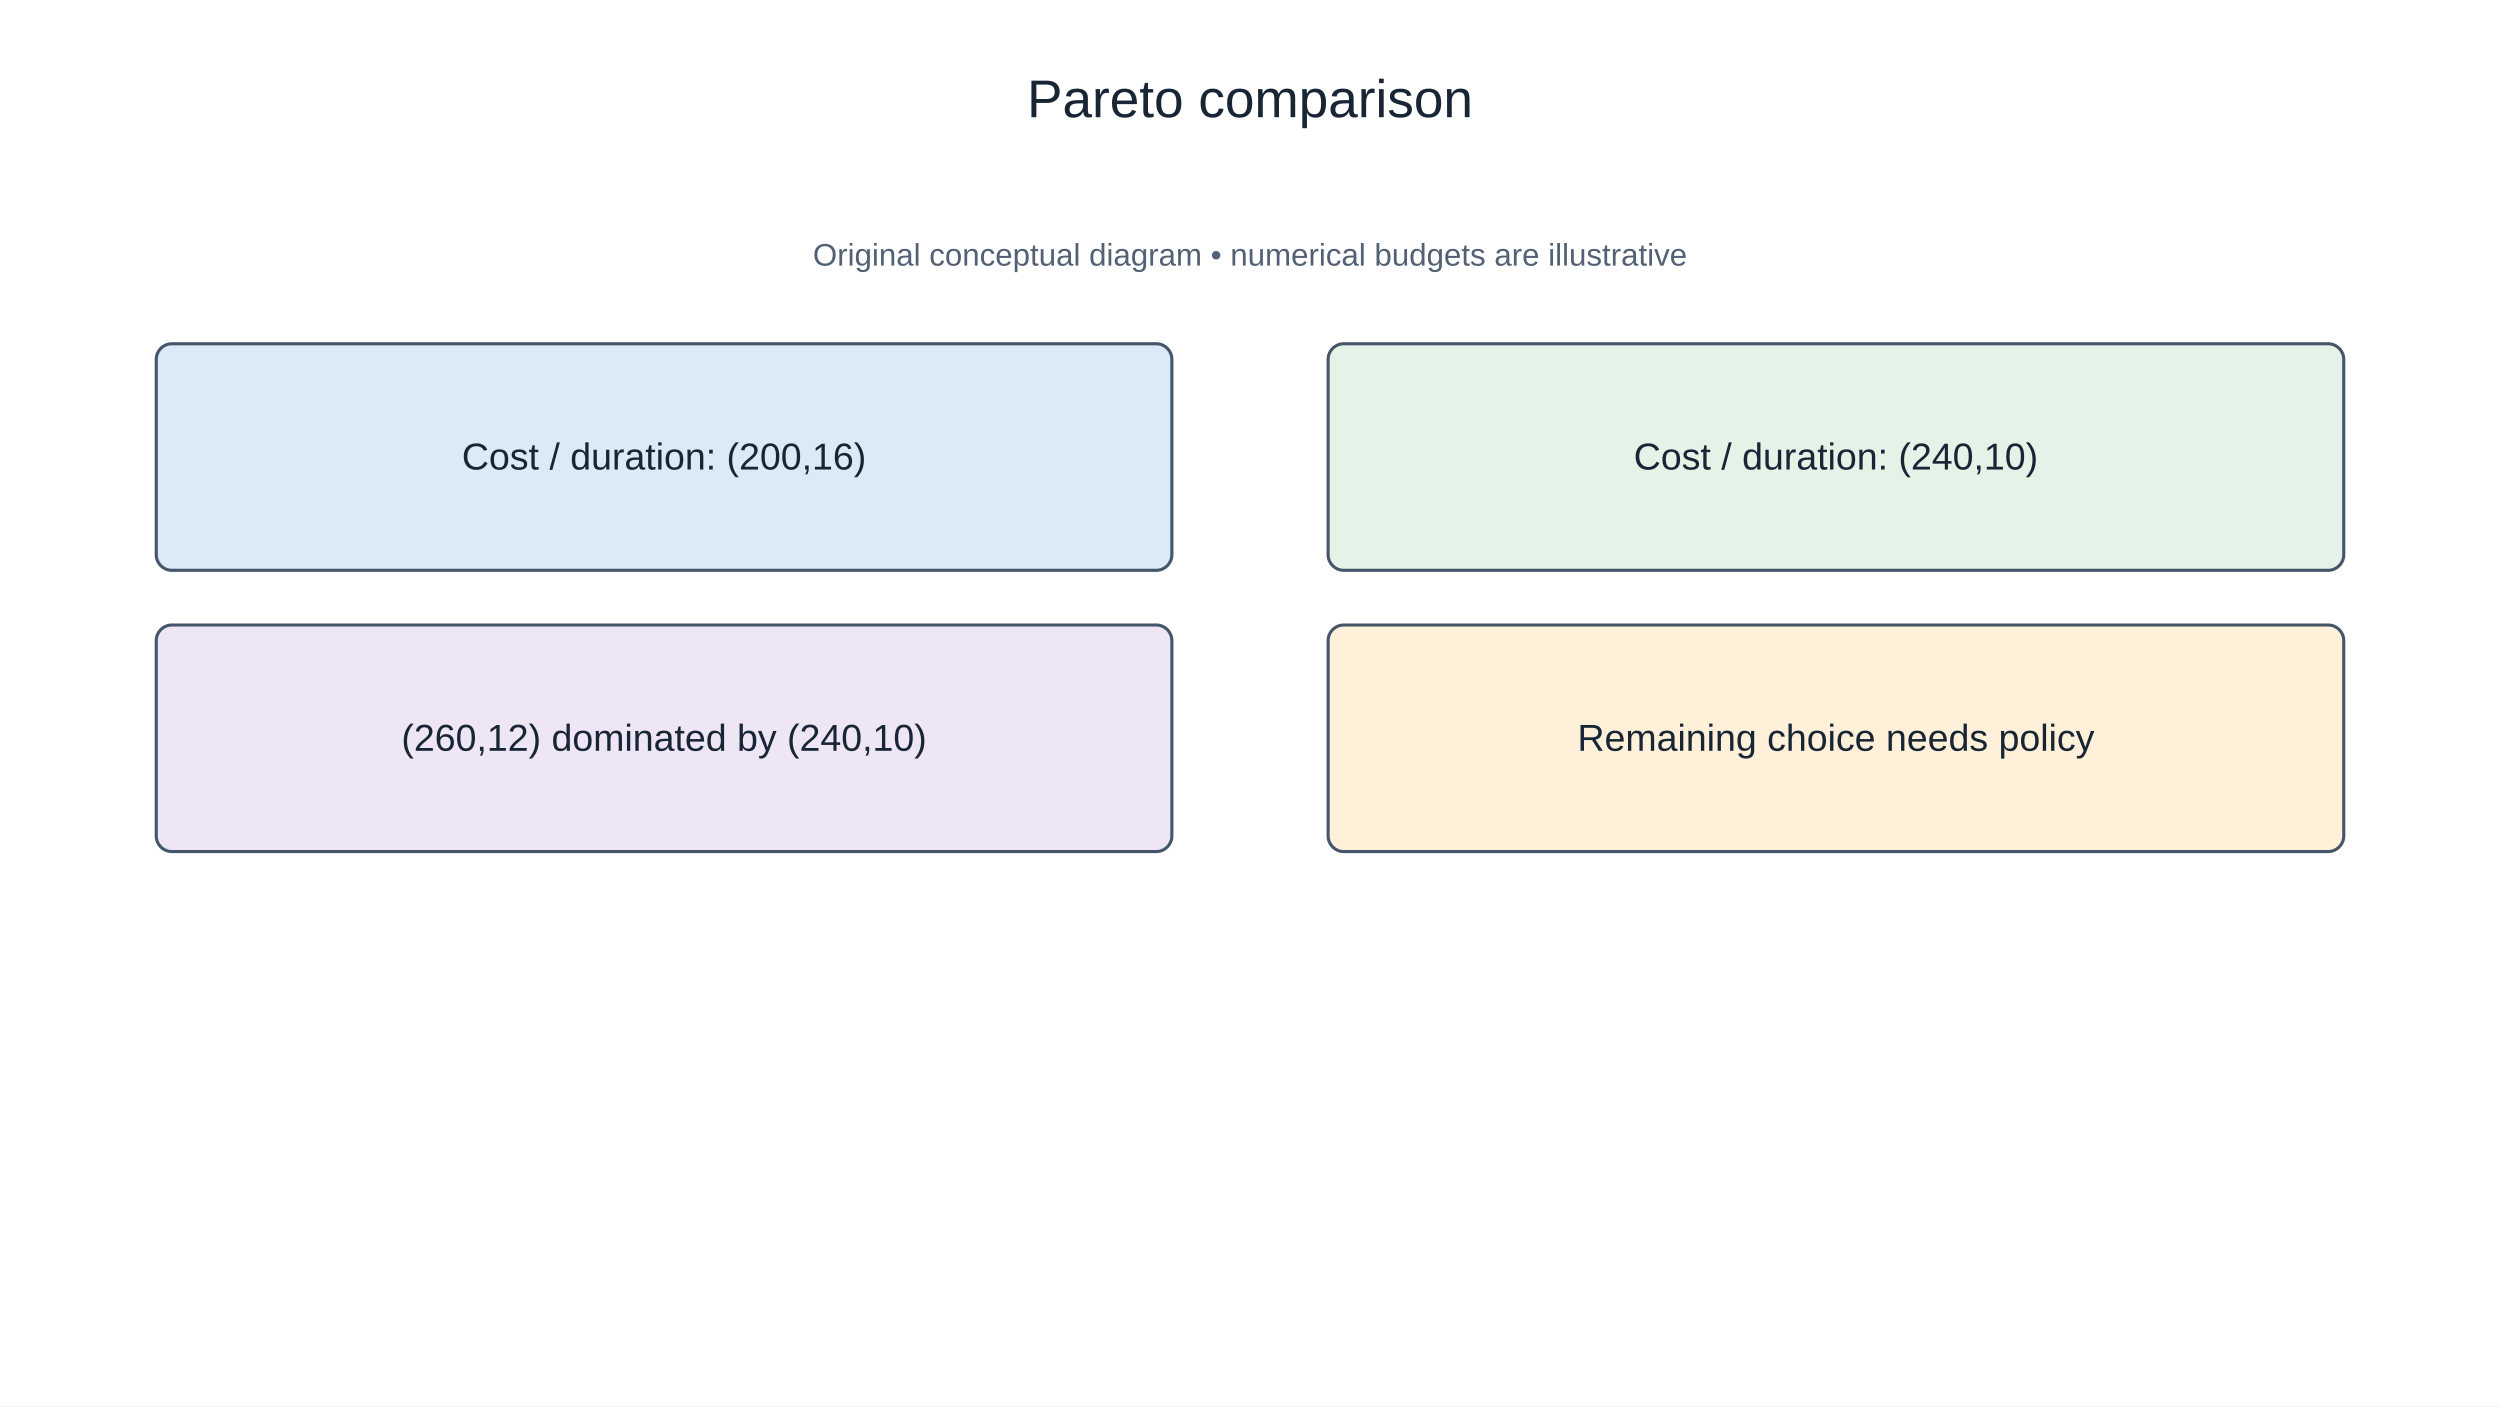
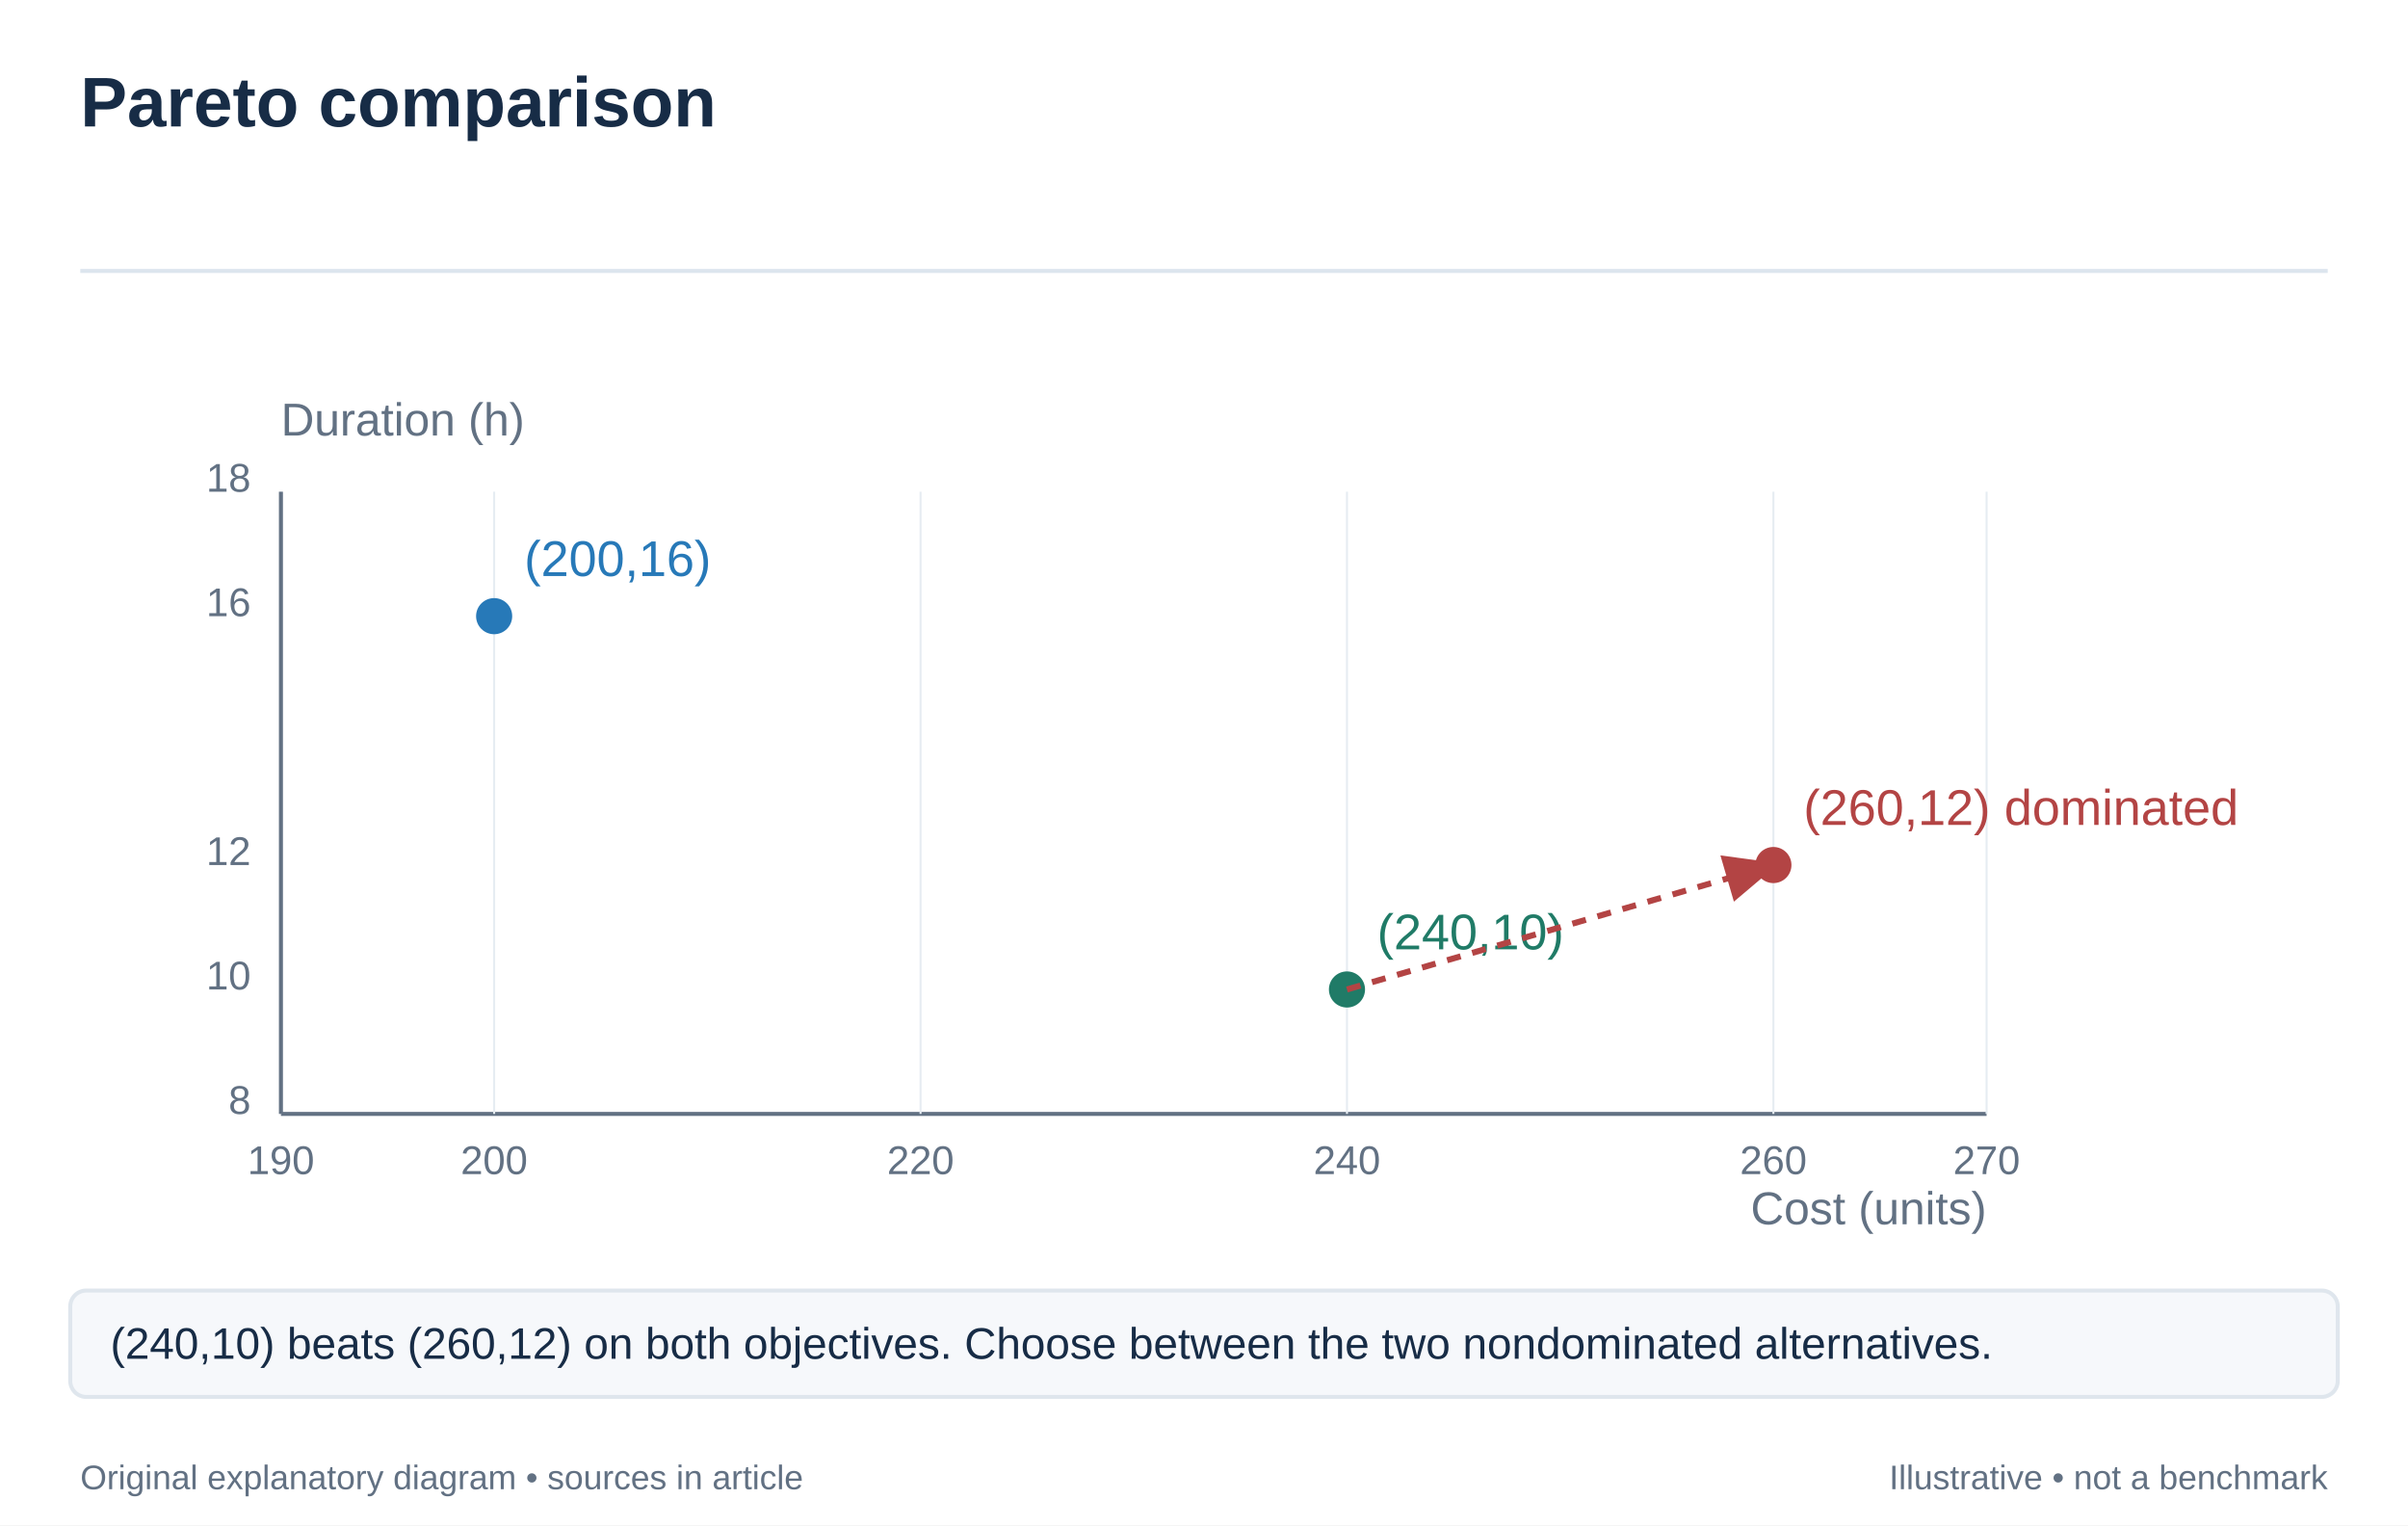
- <svg xmlns="http://www.w3.org/2000/svg" width="1600" height="900" viewBox="0 0 1600 900">
+ <svg xmlns="http://www.w3.org/2000/svg" width="1200" height="760" viewBox="0 0 1200 760">
  <defs>
-     <marker id="a" markerWidth="10" markerHeight="10" refX="8" refY="3" orient="auto">
-       <path d="M0,0 L0,6 L9,3 z" fill="#46566a" />
+     <marker id="a" markerWidth="9" markerHeight="9" refX="8" refY="4" orient="auto-start-reverse">
+       <path d="M0,0 L0,8 L9,4 Z" fill="context-stroke" />
+     </marker>
+     <marker id="a2779b8" markerWidth="9" markerHeight="9" refX="8" refY="4" orient="auto-start-reverse">
+       <path d="M0,0 L0,8 L9,4 Z" fill="#2779b8" />
+     </marker>
+     <marker id="a207b67" markerWidth="9" markerHeight="9" refX="8" refY="4" orient="auto-start-reverse">
+       <path d="M0,0 L0,8 L9,4 Z" fill="#207b67" />
+     </marker>
+     <marker id="a7750a3" markerWidth="9" markerHeight="9" refX="8" refY="4" orient="auto-start-reverse">
+       <path d="M0,0 L0,8 L9,4 Z" fill="#7750a3" />
+     </marker>
+     <marker id="ab16e17" markerWidth="9" markerHeight="9" refX="8" refY="4" orient="auto-start-reverse">
+       <path d="M0,0 L0,8 L9,4 Z" fill="#b16e17" />
+     </marker>
+     <marker id="ab34444" markerWidth="9" markerHeight="9" refX="8" refY="4" orient="auto-start-reverse">
+       <path d="M0,0 L0,8 L9,4 Z" fill="#b34444" />
+     </marker>
+     <marker id="a627183" markerWidth="9" markerHeight="9" refX="8" refY="4" orient="auto-start-reverse">
+       <path d="M0,0 L0,8 L9,4 Z" fill="#627183" />
    </marker>
  </defs>
-   <rect width="1600" height="900" fill="white" />
+   <rect width="1200" height="760" fill="white" />
  <g font-family="Arial, sans-serif">
-     <text x="800" y="75" font-size="34" text-anchor="middle" fill="#182535">Pareto comparison</text>
-     <text x="800" y="170" font-size="20" text-anchor="middle" fill="#536174">Original conceptual diagram • numerical budgets are illustrative</text>
-     <rect x="100" y="220" width="650" height="145" rx="10" fill="#dceaf8" stroke="#46566a" stroke-width="2" />
-     <text x="425.0" y="300.5" font-size="24" text-anchor="middle" fill="#182535">Cost / duration: (200,16)</text>
-     <rect x="850" y="220" width="650" height="145" rx="10" fill="#e4f2e8" stroke="#46566a" stroke-width="2" />
-     <text x="1175.0" y="300.5" font-size="24" text-anchor="middle" fill="#182535">Cost / duration: (240,10)</text>
-     <rect x="100" y="400" width="650" height="145" rx="10" fill="#eee5f5" stroke="#46566a" stroke-width="2" />
-     <text x="425.0" y="480.5" font-size="24" text-anchor="middle" fill="#182535">(260,12) dominated by (240,10)</text>
-     <rect x="850" y="400" width="650" height="145" rx="10" fill="#fff0d9" stroke="#46566a" stroke-width="2" />
-     <text x="1175.0" y="480.5" font-size="24" text-anchor="middle" fill="#182535">Remaining choice needs policy</text>
+     <text x="40" y="63" fill="#172c46" font-size="35" text-anchor="start" font-weight="bold">Pareto comparison</text>
+     <path d="M40,135 L1160,135" fill="none" stroke="#dce5ee" stroke-width="2" />
+     <path d="M140,555 L990,555" fill="none" stroke="#627183" stroke-width="2" />
+     <path d="M140.0,555 L140.0,245" fill="none" stroke="#e6ecf2" stroke-width="1" />
+     <text x="140.0" y="585" fill="#627183" font-size="20" text-anchor="middle" font-weight="normal">190</text>
+     <path d="M246.25,555 L246.25,245" fill="none" stroke="#e6ecf2" stroke-width="1" />
+     <text x="246.25" y="585" fill="#627183" font-size="20" text-anchor="middle" font-weight="normal">200</text>
+     <path d="M458.75,555 L458.75,245" fill="none" stroke="#e6ecf2" stroke-width="1" />
+     <text x="458.75" y="585" fill="#627183" font-size="20" text-anchor="middle" font-weight="normal">220</text>
+     <path d="M671.25,555 L671.25,245" fill="none" stroke="#e6ecf2" stroke-width="1" />
+     <text x="671.25" y="585" fill="#627183" font-size="20" text-anchor="middle" font-weight="normal">240</text>
+     <path d="M883.75,555 L883.75,245" fill="none" stroke="#e6ecf2" stroke-width="1" />
+     <text x="883.75" y="585" fill="#627183" font-size="20" text-anchor="middle" font-weight="normal">260</text>
+     <path d="M990.0,555 L990.0,245" fill="none" stroke="#e6ecf2" stroke-width="1" />
+     <text x="990.0" y="585" fill="#627183" font-size="20" text-anchor="middle" font-weight="normal">270</text>
+     <text x="990" y="610" fill="#627183" font-size="23" text-anchor="end" font-weight="normal">Cost (units)</text>
+     <path d="M140,555 L140,245" fill="none" stroke="#627183" stroke-width="2" />
+     <text x="140" y="217" fill="#627183" font-size="23" text-anchor="start" font-weight="normal">Duration (h)</text>
+     <circle cx="246.25" cy="307.0" r="9" fill="#2779b8" />
+     <text x="261.25" y="287.0" fill="#2779b8" font-size="25" text-anchor="start" font-weight="normal">(200,16)</text>
+     <circle cx="671.25" cy="493.0" r="9" fill="#207b67" />
+     <text x="686.25" y="473.0" fill="#207b67" font-size="25" text-anchor="start" font-weight="normal">(240,10)</text>
+     <circle cx="883.75" cy="431.0" r="9" fill="#b34444" />
+     <text x="898.75" y="411.0" fill="#b34444" font-size="25" text-anchor="start" font-weight="normal">(260,12) dominated</text>
+     <path d="M671.25,493.0 L883.75,431.0" fill="none" stroke="#b34444" stroke-width="3" marker-end="url(#ab34444)" stroke-dasharray="7 6" />
+     <text x="125" y="555.0" fill="#627183" font-size="20" text-anchor="end" font-weight="normal">8</text>
+     <text x="125" y="493.0" fill="#627183" font-size="20" text-anchor="end" font-weight="normal">10</text>
+     <text x="125" y="431.0" fill="#627183" font-size="20" text-anchor="end" font-weight="normal">12</text>
+     <text x="125" y="307.0" fill="#627183" font-size="20" text-anchor="end" font-weight="normal">16</text>
+     <text x="125" y="245.0" fill="#627183" font-size="20" text-anchor="end" font-weight="normal">18</text>
+     <rect x="35" y="643" width="1130" height="53" rx="8" fill="#f6f8fb" stroke="#dfe6ed" stroke-width="2" />
+     <text x="55" y="677" fill="#172c46" font-size="22" text-anchor="start" font-weight="normal">(240,10) beats (260,12) on both objectives. Choose between the two nondominated alternatives.</text>
+     <text x="40" y="742" fill="#627183" font-size="17" text-anchor="start" font-weight="normal">Original explanatory diagram • sources in article</text>
+     <text x="1160" y="742" fill="#627183" font-size="17" text-anchor="end" font-weight="normal">Illustrative • not a benchmark</text>
  </g>
</svg>
